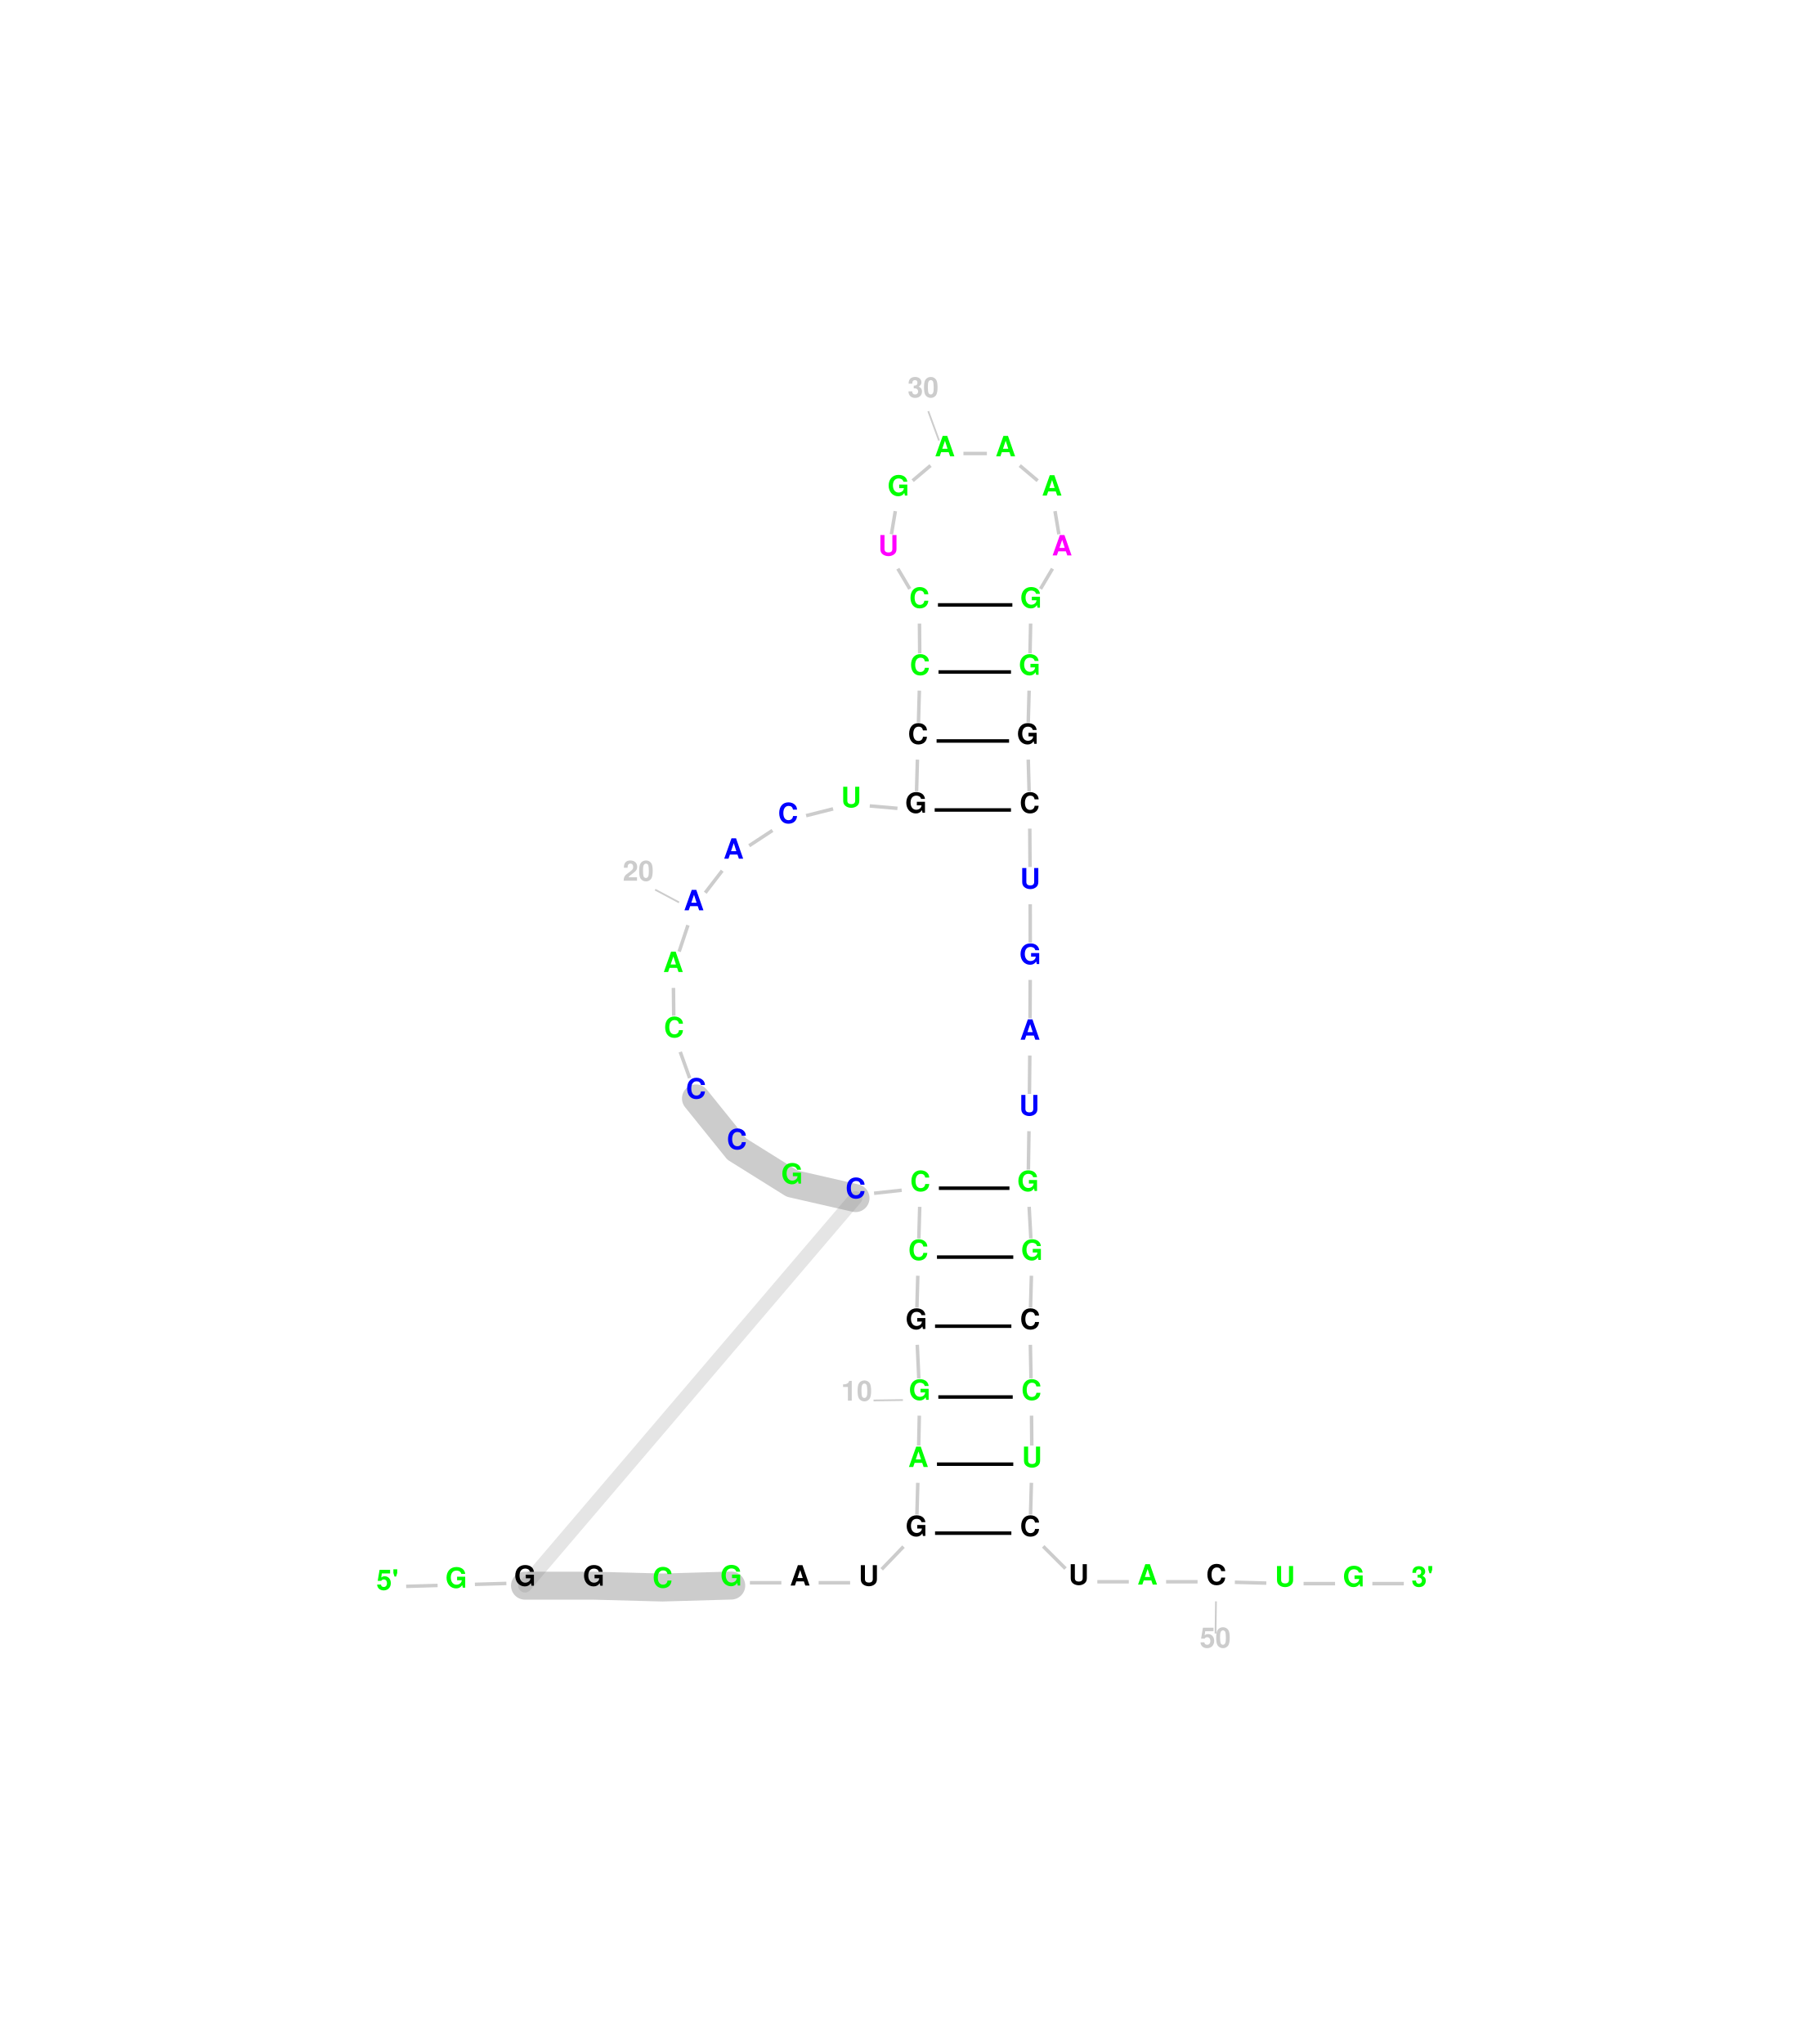
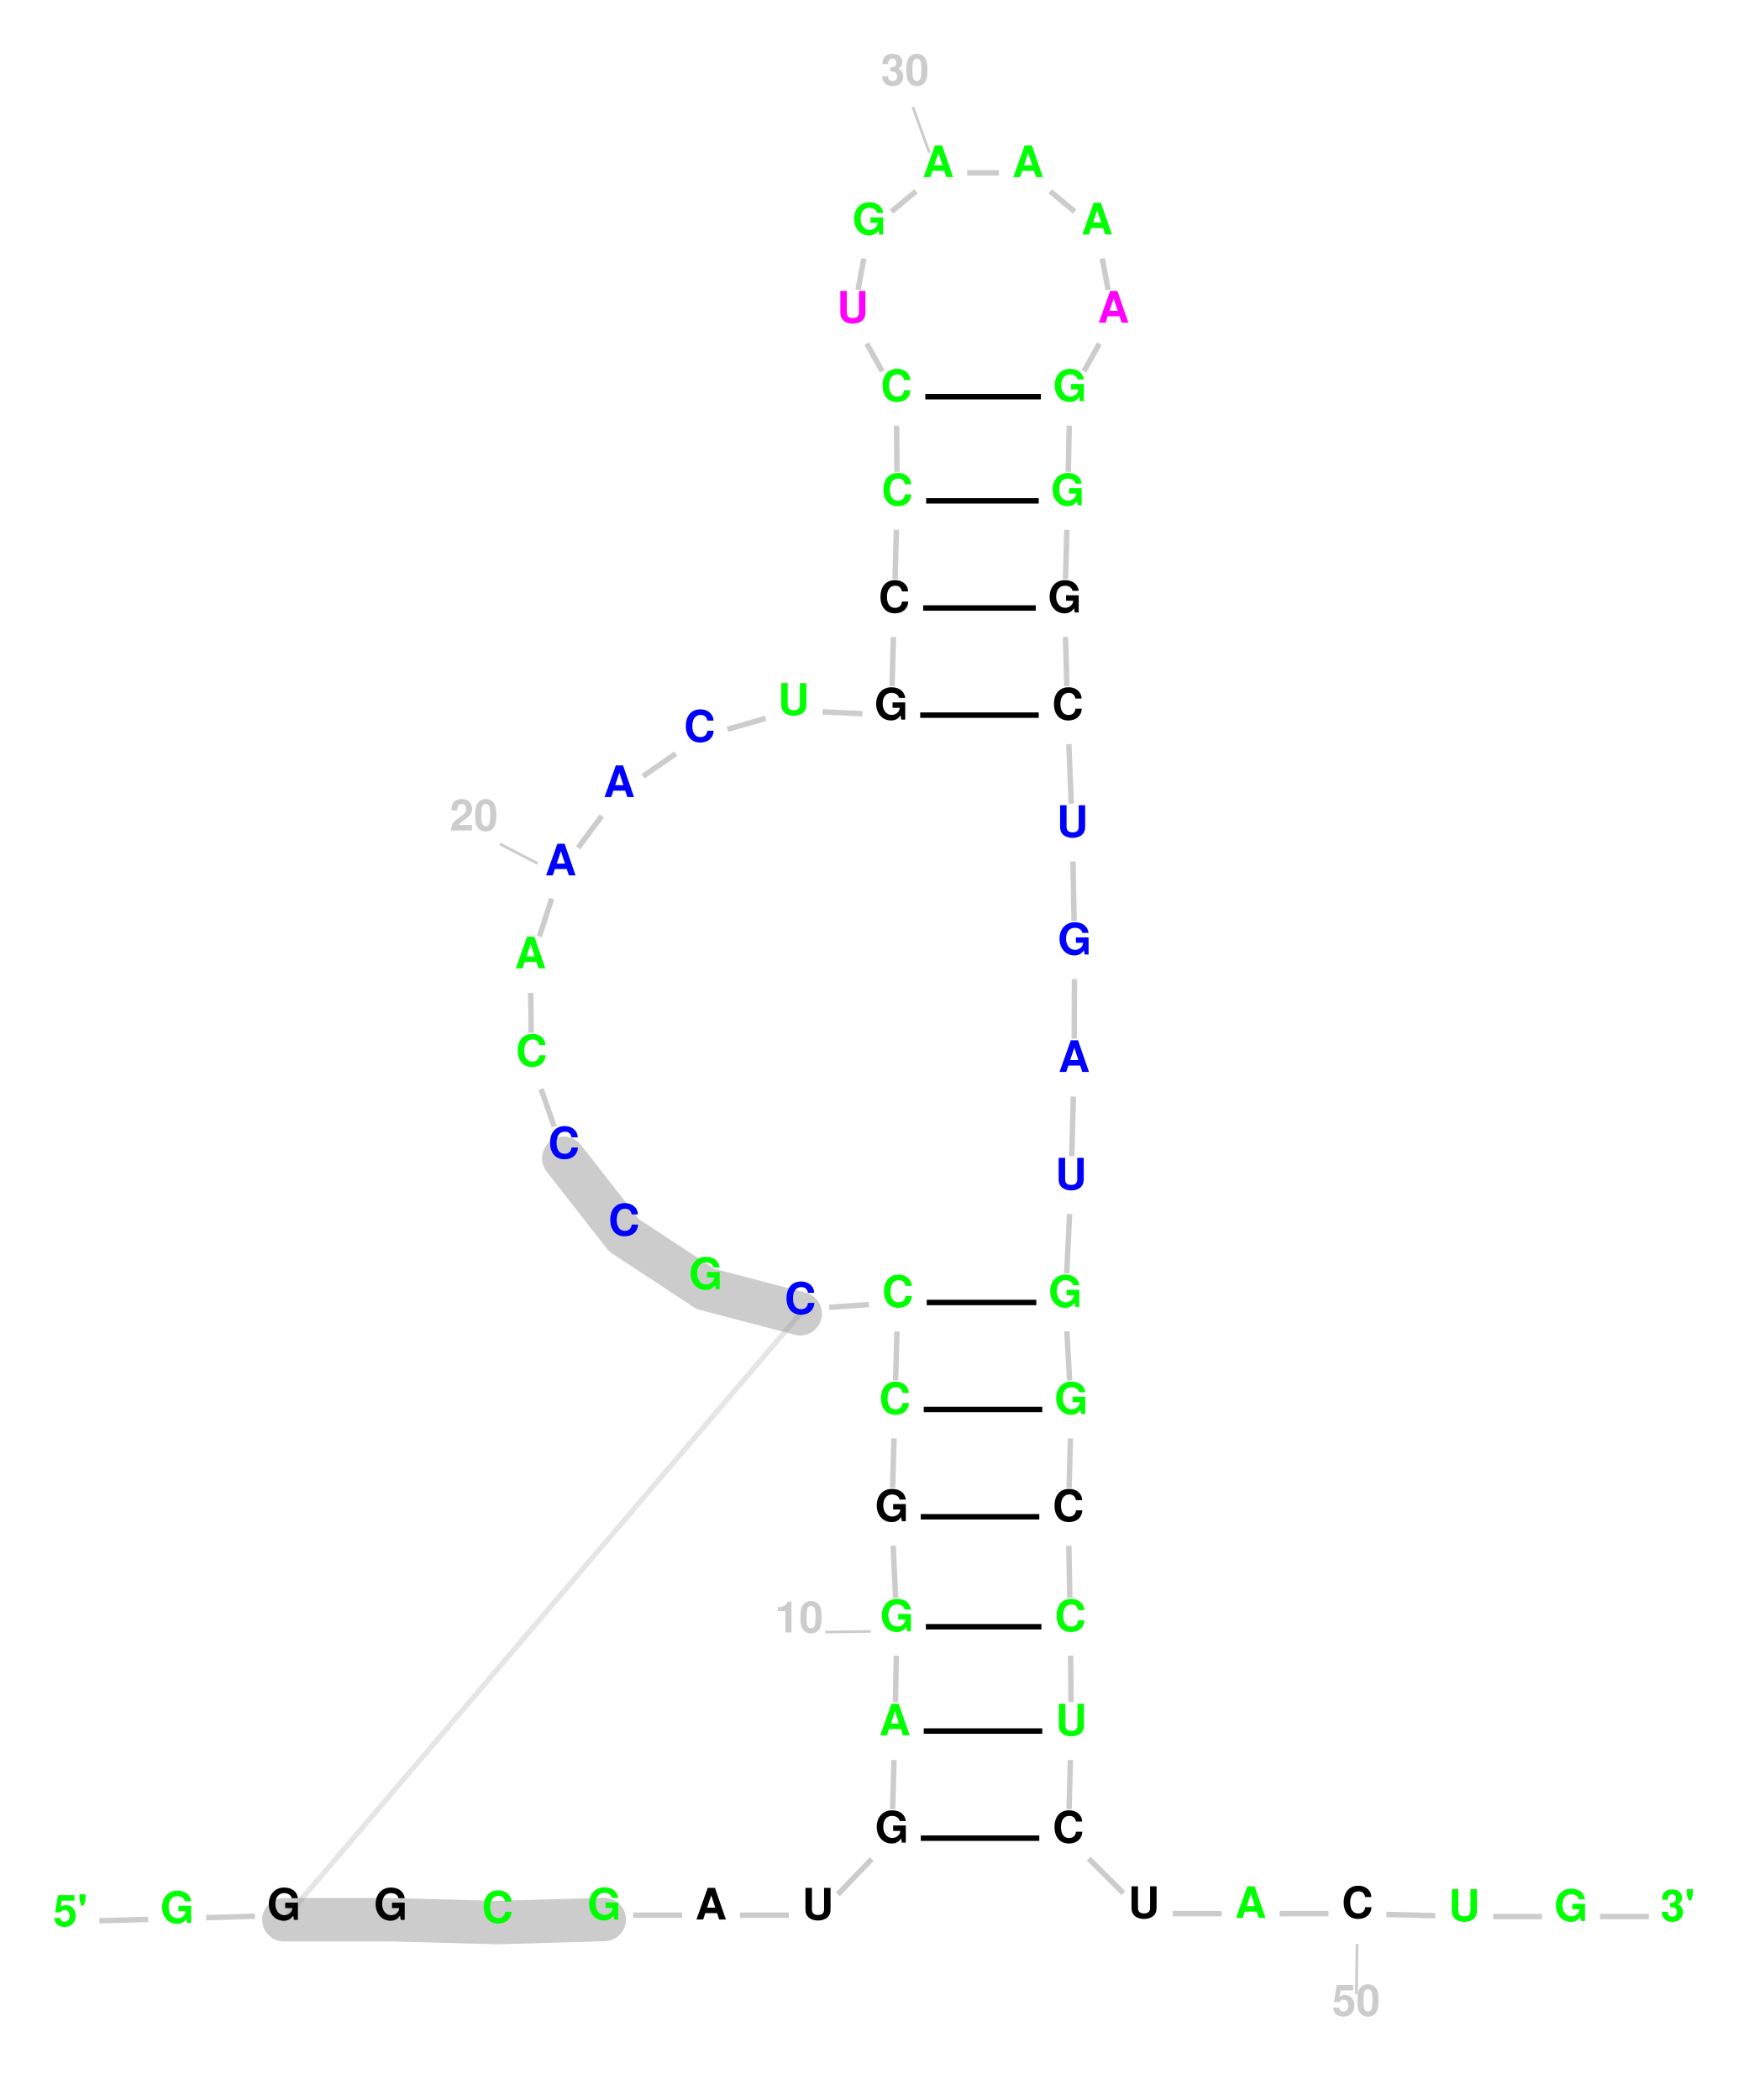
- <svg xmlns="http://www.w3.org/2000/svg" width="198.347" height="223.973">
+ <svg xmlns="http://www.w3.org/2000/svg" width="493.388" height="592.729">
  <g>
    <style type="text/css">


circle.red {stroke: rgb(255, 0, 255); fill: none; }
circle.green {stroke: rgb(0, 255, 0); fill: none; }
circle.blue {stroke: rgb(0, 0, 255); fill: none; }
circle.black {stroke: rgb(0, 0, 0); fill: none; }
circle.gray {stroke: rgb(204, 204, 204); fill: none; }
circle.brown {stroke: rgb(211.65, 104.55, 30.6); fill: none; }
- line.red {stroke: rgb(255, 0, 255); stroke-width: 0.383; }
- line.green {stroke: rgb(0, 255, 0); stroke-width: 0.383; }
- line.blue {stroke: rgb(0, 0, 255); stroke-width: 0.383; }
- line.black {stroke: rgb(0, 0, 0); stroke-width: 0.383; }
- line.gray {stroke: rgb(204, 204, 204); stroke-width: 0.383; }
- line.brown {stroke: rgb(211.65, 104.55, 30.6); stroke-width: 0.383; }
+ line.red {stroke: rgb(255, 0, 255); stroke-width: 1.533; }
+ line.green {stroke: rgb(0, 255, 0); stroke-width: 1.533; }
+ line.blue {stroke: rgb(0, 0, 255); stroke-width: 1.533; }
+ line.black {stroke: rgb(0, 0, 0); stroke-width: 1.533; }
+ line.gray {stroke: rgb(204, 204, 204); stroke-width: 1.533; }
+ line.brown {stroke: rgb(211.65, 104.55, 30.6); stroke-width: 1.533; }
line {stroke: rgb(0, 0, 0); }
- text.red {fill: rgb(255, 0, 255); font-size: 3.065px; font-weight: bold; font-family: Helvetica; }
- text.green {fill: rgb(0, 255, 0); font-size: 3.065px; font-weight: bold; font-family: Helvetica; }
- text.blue {fill: rgb(0, 0, 255); font-size: 3.065px; font-weight: bold; font-family: Helvetica; }
- text.black {fill: rgb(0, 0, 0); font-size: 3.065px; font-weight: bold; font-family: Helvetica; }
- text.gray {fill: rgb(204, 204, 204); font-size: 3.065px; font-weight: bold; font-family: Helvetica; }
- text.brown {fill: rgb(211.65, 104.55, 30.6); font-size: 3.065px; font-weight: bold; font-family: Helvetica; }
- text {fill: rgb(0, 0, 0); font-size: 3.065px; font-weight: bold; font-family: Helvetica; text-anchor: middle; alignment-baseline: middle; }
+ text.red {fill: rgb(255, 0, 255); font-size: 12.261px; font-weight: bold; font-family: Helvetica; }
+ text.green {fill: rgb(0, 255, 0); font-size: 12.261px; font-weight: bold; font-family: Helvetica; }
+ text.blue {fill: rgb(0, 0, 255); font-size: 12.261px; font-weight: bold; font-family: Helvetica; }
+ text.black {fill: rgb(0, 0, 0); font-size: 12.261px; font-weight: bold; font-family: Helvetica; }
+ text.gray {fill: rgb(204, 204, 204); font-size: 12.261px; font-weight: bold; font-family: Helvetica; }
+ text.brown {fill: rgb(211.65, 104.55, 30.6); font-size: 12.261px; font-weight: bold; font-family: Helvetica; }
+ text {fill: rgb(0, 0, 0); font-size: 12.261px; font-weight: bold; font-family: Helvetica; text-anchor: middle; alignment-baseline: middle; }

.pseudoknot_connection{stroke-linecap: round; stroke-opacity: 0.2; stroke-width: 1.5; }
- .pseudoknot_segment1{stroke-linecap: round; stroke-opacity: 0.4; stroke-width: 3.065; }
- .pseudoknot_segment2{stroke-linecap: round; stroke-opacity: 0.4; stroke-width: 3.065; }
- line.numbering-line{stroke: rgb(204, 204, 204); stroke-width: 0.192; }
+ .pseudoknot_segment1{stroke-linecap: round; stroke-opacity: 0.4; stroke-width: 12.261; }
+ .pseudoknot_segment2{stroke-linecap: round; stroke-opacity: 0.4; stroke-width: 12.261; }
+ line.numbering-line{stroke: rgb(204, 204, 204); stroke-width: 0.766; }
line.predicted{stroke: rgb(0, 0, 0); stroke-dasharray: 2; }
polyline{fill: none; stroke-linejoin: round; }
template{visibility: hidden; }
text.numbering-label{fill: rgb(204, 204, 204); }

</style>
  </g>
  <g>
-     <polyline points="57.532 173.753, 65.068 173.753, 72.601 173.953, 80.133 173.739" class="gray pseudoknot_segment1" stroke="gray" title="Pseudoknot 2:5--14:17(GGCG--CGCC)" id="pn-2-5-14-17" />
-   </g>
-   <g>
-     <polyline points="93.753 131.283, 86.797 129.694, 80.746 125.915, 76.267 120.361" class="gray pseudoknot_segment2" stroke="gray" title="Pseudoknot 2:5--14:17(GGCG--CGCC)" id="pn-2-5-14-17" />
-   </g>
-   <g>
-     <polyline points="57.532 173.753, 93.753 131.283" class="gray pseudoknot_connection" stroke="gray" title="Pseudoknot 2:5--14:17(GGCG--CGCC)" id="pn-2-5-14-17" />
-   </g>
-   <g>
-     <text x="42.468" y="174.193" class="green">5'</text>
-   </g>
-   <g>
-     <text x="50" y="173.973" class="green">G</text>
-   </g>
-   <g>
-     <text x="57.532" y="173.753" class="black">G</text>
-   </g>
-   <g>
-     <text x="65.068" y="173.753" class="black">G</text>
-   </g>
-   <g>
-     <text x="72.601" y="173.953" class="green">C</text>
-   </g>
-   <g>
-     <text x="80.133" y="173.739" class="green">G</text>
-   </g>
-   <g>
-     <text x="87.669" y="173.739" class="black">A</text>
-   </g>
-   <g>
-     <text x="95.204" y="173.739" class="black">U</text>
-   </g>
-   <g>
-     <text x="100.425" y="168.305" class="black">G</text>
-   </g>
-   <g>
-     <line x1="102.468" y1="167.998" x2="110.831" y2="167.998" class="black" />
-   </g>
-   <g>
-     <text x="100.635" y="160.745" class="green">A</text>
-   </g>
-   <g>
-     <line x1="102.678" y1="160.438" x2="111.041" y2="160.438" class="black" />
-   </g>
-   <g>
-     <text x="100.785" y="153.385" class="green">G</text>
-   </g>
-   <g>
-     <line x1="102.828" y1="153.078" x2="110.981" y2="153.078" class="black" />
-   </g>
-   <g>
-     <text x="93.888" y="153.481" class="numbering-label sequential">10</text>
-   </g>
-   <g>
-     <line x1="98.946" y1="153.41" x2="95.728" y2="153.455" class="numbering-line sequential" />
-   </g>
-   <g>
-     <text x="100.425" y="145.625" class="black">G</text>
-   </g>
-   <g>
-     <line x1="102.468" y1="145.318" x2="110.831" y2="145.318" class="black" />
-   </g>
-   <g>
-     <text x="100.635" y="138.055" class="green">C</text>
-   </g>
-   <g>
-     <line x1="102.678" y1="137.748" x2="111.041" y2="137.748" class="black" />
-   </g>
-   <g>
-     <text x="100.845" y="130.505" class="green">C</text>
-   </g>
-   <g>
-     <line x1="102.888" y1="130.198" x2="110.621" y2="130.198" class="black" />
-   </g>
-   <g>
-     <text x="93.753" y="131.283" class="blue">C</text>
-   </g>
-   <g>
-     <text x="86.797" y="129.694" class="green">G</text>
-   </g>
-   <g>
-     <text x="80.746" y="125.915" class="blue">C</text>
-   </g>
-   <g>
-     <text x="76.267" y="120.361" class="blue">C</text>
-   </g>
-   <g>
-     <text x="73.855" y="113.647" class="green">C</text>
-   </g>
-   <g>
-     <text x="73.776" y="106.513" class="green">A</text>
-   </g>
-   <g>
-     <text x="76.038" y="99.747" class="blue">A</text>
-   </g>
-   <g>
-     <text x="69.952" y="96.504" class="numbering-label sequential">20</text>
-   </g>
-   <g>
-     <line x1="74.415" y1="98.882" x2="71.791" y2="97.484" class="numbering-line sequential" />
-   </g>
-   <g>
-     <text x="80.393" y="94.095" class="blue">A</text>
-   </g>
-   <g>
-     <text x="86.358" y="90.182" class="blue">C</text>
-   </g>
-   <g>
-     <text x="93.276" y="88.44" class="green">U</text>
-   </g>
-   <g>
-     <text x="100.384" y="89.06" class="black">G</text>
-   </g>
-   <g>
-     <line x1="102.427" y1="88.753" x2="110.79" y2="88.753" class="black" />
-   </g>
-   <g>
-     <text x="100.594" y="81.5" class="black">C</text>
-   </g>
-   <g>
-     <line x1="102.637" y1="81.193" x2="110.58" y2="81.193" class="black" />
-   </g>
-   <g>
-     <text x="100.804" y="73.94" class="green">C</text>
-   </g>
-   <g>
-     <line x1="102.847" y1="73.633" x2="110.79" y2="73.633" class="black" />
-   </g>
-   <g>
-     <text x="100.744" y="66.59" class="green">C</text>
-   </g>
-   <g>
-     <line x1="102.787" y1="66.283" x2="110.94" y2="66.283" class="black" />
-   </g>
-   <g>
-     <text x="97.348" y="60.864" class="red">U</text>
-   </g>
-   <g>
-     <text x="98.452" y="54.299" class="green">G</text>
-   </g>
-   <g>
-     <text x="103.535" y="50" class="green">A</text>
-   </g>
-   <g>
-     <text x="101.164" y="43.524" class="numbering-label sequential">30</text>
-   </g>
-   <g>
-     <line x1="102.903" y1="48.273" x2="101.725" y2="45.056" class="numbering-line sequential" />
-   </g>
-   <g>
-     <text x="110.193" y="50" class="green">A</text>
-   </g>
-   <g>
-     <text x="115.275" y="54.299" class="green">A</text>
-   </g>
-   <g>
-     <text x="116.38" y="60.864" class="red">A</text>
-   </g>
-   <g>
-     <text x="112.984" y="66.59" class="green">G</text>
-   </g>
-   <g>
-     <text x="112.834" y="73.94" class="green">G</text>
-   </g>
-   <g>
-     <text x="112.624" y="81.5" class="black">G</text>
-   </g>
-   <g>
-     <text x="112.834" y="89.06" class="black">C</text>
-   </g>
-   <g>
-     <text x="112.893" y="97.349" class="blue">U</text>
-   </g>
-   <g>
-     <text x="112.905" y="105.638" class="blue">G</text>
-   </g>
-   <g>
-     <text x="112.871" y="113.927" class="blue">A</text>
-   </g>
-   <g>
-     <text x="112.791" y="122.216" class="blue">U</text>
-   </g>
-   <g>
-     <text x="112.665" y="130.505" class="green">G</text>
-   </g>
-   <g>
-     <text x="113.085" y="138.055" class="green">G</text>
-   </g>
-   <g>
-     <text x="112.875" y="145.625" class="black">C</text>
-   </g>
-   <g>
-     <text x="113.025" y="153.385" class="green">C</text>
-   </g>
-   <g>
-     <text x="113.085" y="160.745" class="green">U</text>
-   </g>
-   <g>
-     <text x="112.875" y="168.305" class="black">C</text>
-   </g>
-   <g>
-     <text x="118.208" y="173.628" class="black">U</text>
-   </g>
-   <g>
-     <text x="125.743" y="173.628" class="green">A</text>
-   </g>
-   <g>
-     <text x="133.279" y="173.628" class="black">C</text>
-   </g>
-   <g>
-     <text x="133.185" y="180.524" class="numbering-label sequential">50</text>
-   </g>
-   <g>
-     <line x1="133.254" y1="175.467" x2="133.206" y2="178.992" class="numbering-line sequential" />
-   </g>
-   <g>
-     <text x="140.812" y="173.833" class="green">U</text>
-   </g>
-   <g>
-     <text x="148.347" y="173.833" class="green">G</text>
-   </g>
-   <g>
-     <text x="155.883" y="173.833" class="green">3'</text>
-   </g>
-   <g>
-     <line x1="44.51" y1="173.827" x2="47.957" y2="173.726" class="gray" />
-   </g>
-   <g>
-     <line x1="52.043" y1="173.607" x2="55.49" y2="173.506" class="gray" />
-   </g>
-   <g>
-     <line x1="59.576" y1="173.447" x2="63.024" y2="173.447" class="gray" />
-   </g>
-   <g>
-     <line x1="67.111" y1="173.501" x2="70.558" y2="173.592" class="gray" />
-   </g>
-   <g>
-     <line x1="74.643" y1="173.588" x2="78.09" y2="173.49" class="gray" />
-   </g>
-   <g>
-     <line x1="82.177" y1="173.432" x2="85.625" y2="173.432" class="gray" />
-   </g>
-   <g>
-     <line x1="89.712" y1="173.432" x2="93.161" y2="173.432" class="gray" />
-   </g>
-   <g>
-     <line x1="96.62" y1="171.959" x2="99.009" y2="169.472" class="gray" />
-   </g>
-   <g>
-     <line x1="100.481" y1="165.956" x2="100.578" y2="162.481" class="gray" />
-   </g>
-   <g>
-     <line x1="100.676" y1="158.395" x2="100.743" y2="155.121" class="gray" />
-   </g>
-   <g>
-     <line x1="100.69" y1="151.037" x2="100.519" y2="147.36" class="gray" />
-   </g>
-   <g>
-     <line x1="100.481" y1="143.276" x2="100.578" y2="139.791" class="gray" />
-   </g>
-   <g>
-     <line x1="100.691" y1="135.706" x2="100.788" y2="132.241" class="gray" />
-   </g>
-   <g>
-     <line x1="98.813" y1="130.421" x2="95.784" y2="130.753" class="gray" />
-   </g>
-   <g>
-     <line x1="91.76" y1="130.521" x2="88.79" y2="129.843" class="gray" />
-   </g>
-   <g>
-     <line x1="85.064" y1="128.305" x2="82.48" y2="126.691" class="gray" />
-   </g>
-   <g>
-     <line x1="79.463" y1="124.018" x2="77.55" y2="121.646" class="gray" />
-   </g>
-   <g>
-     <line x1="75.577" y1="118.132" x2="74.546" y2="115.264" class="gray" />
-   </g>
-   <g>
-     <line x1="73.833" y1="111.297" x2="73.799" y2="108.25" class="gray" />
-   </g>
-   <g>
-     <line x1="74.424" y1="104.269" x2="75.39" y2="101.378" class="gray" />
-   </g>
-   <g>
-     <line x1="77.286" y1="97.822" x2="79.145" y2="95.408" class="gray" />
-   </g>
-   <g>
-     <line x1="82.101" y1="92.668" x2="84.65" y2="90.997" class="gray" />
-   </g>
-   <g>
-     <line x1="88.34" y1="89.377" x2="91.295" y2="88.632" class="gray" />
-   </g>
-   <g>
-     <line x1="95.312" y1="88.311" x2="98.348" y2="88.576" class="gray" />
-   </g>
-   <g>
-     <line x1="100.441" y1="86.711" x2="100.537" y2="83.236" class="gray" />
-   </g>
-   <g>
-     <line x1="100.651" y1="79.151" x2="100.747" y2="75.676" class="gray" />
-   </g>
-   <g>
-     <line x1="100.787" y1="71.59" x2="100.761" y2="68.327" class="gray" />
-   </g>
-   <g>
-     <line x1="99.701" y1="64.526" x2="98.39" y2="62.315" class="gray" />
-   </g>
-   <g>
-     <line x1="97.687" y1="58.542" x2="98.113" y2="56.008" class="gray" />
-   </g>
-   <g>
-     <line x1="100.013" y1="52.673" x2="101.975" y2="51.013" class="gray" />
-   </g>
-   <g>
-     <line x1="105.579" y1="49.694" x2="108.149" y2="49.694" class="gray" />
-   </g>
-   <g>
-     <line x1="111.753" y1="51.013" x2="113.715" y2="52.673" class="gray" />
-   </g>
-   <g>
-     <line x1="115.614" y1="56.008" x2="116.041" y2="58.542" class="gray" />
-   </g>
-   <g>
-     <line x1="115.338" y1="62.315" x2="114.026" y2="64.526" class="gray" />
-   </g>
-   <g>
-     <line x1="112.942" y1="68.326" x2="112.876" y2="71.59" class="gray" />
-   </g>
-   <g>
-     <line x1="112.777" y1="75.676" x2="112.681" y2="79.151" class="gray" />
-   </g>
-   <g>
-     <line x1="112.681" y1="83.236" x2="112.777" y2="86.711" class="gray" />
-   </g>
-   <g>
-     <line x1="112.848" y1="90.797" x2="112.878" y2="94.999" class="gray" />
-   </g>
-   <g>
-     <line x1="112.896" y1="99.086" x2="112.902" y2="103.288" class="gray" />
-   </g>
-   <g>
-     <line x1="112.897" y1="107.375" x2="112.879" y2="111.577" class="gray" />
-   </g>
-   <g>
-     <line x1="112.851" y1="115.664" x2="112.811" y2="119.866" class="gray" />
-   </g>
-   <g>
-     <line x1="112.76" y1="123.953" x2="112.696" y2="128.155" class="gray" />
-   </g>
-   <g>
-     <line x1="112.778" y1="132.239" x2="112.971" y2="135.708" class="gray" />
-   </g>
-   <g>
-     <line x1="113.028" y1="139.791" x2="112.931" y2="143.276" class="gray" />
-   </g>
-   <g>
-     <line x1="112.914" y1="147.361" x2="112.985" y2="151.035" class="gray" />
-   </g>
-   <g>
-     <line x1="113.041" y1="155.122" x2="113.068" y2="158.395" class="gray" />
-   </g>
-   <g>
-     <line x1="113.028" y1="162.481" x2="112.931" y2="165.956" class="gray" />
-   </g>
-   <g>
-     <line x1="114.321" y1="169.442" x2="116.762" y2="171.878" class="gray" />
-   </g>
-   <g>
-     <line x1="120.251" y1="173.322" x2="123.7" y2="173.322" class="gray" />
-   </g>
-   <g>
-     <line x1="127.787" y1="173.322" x2="131.235" y2="173.322" class="gray" />
-   </g>
-   <g>
-     <line x1="135.322" y1="173.377" x2="138.769" y2="173.471" class="gray" />
-   </g>
-   <g>
-     <line x1="142.855" y1="173.527" x2="146.304" y2="173.527" class="gray" />
-   </g>
-   <g>
-     <line x1="150.391" y1="173.527" x2="153.839" y2="173.527" class="gray" />
+     <polyline points="80.129 541.849, 110.271 541.849, 140.402 542.647, 170.532 541.792" class="gray pseudoknot_segment1" stroke="gray" title="Pseudoknot 2:5--14:17(GGCG--CGCC)" id="pn-2-5-14-17" />
+   </g>
+   <g>
+     <polyline points="225.859 370.8, 199.167 363.828, 176.115 348.673, 159.13 326.933" class="gray pseudoknot_segment2" stroke="gray" title="Pseudoknot 2:5--14:17(GGCG--CGCC)" id="pn-2-5-14-17" />
+   </g>
+   <g>
+     <polyline points="80.129 541.849, 225.859 370.8" class="gray pseudoknot_connection" stroke="gray" title="Pseudoknot 2:5--14:17(GGCG--CGCC)" id="pn-2-5-14-17" />
+   </g>
+   <g>
+     <text x="19.871" y="543.609" class="green">5'</text>
+   </g>
+   <g>
+     <text x="50" y="542.729" class="green">G</text>
+   </g>
+   <g>
+     <text x="80.129" y="541.849" class="black">G</text>
+   </g>
+   <g>
+     <text x="110.271" y="541.849" class="black">G</text>
+   </g>
+   <g>
+     <text x="140.402" y="542.647" class="green">C</text>
+   </g>
+   <g>
+     <text x="170.532" y="541.792" class="green">G</text>
+   </g>
+   <g>
+     <text x="200.674" y="541.792" class="black">A</text>
+   </g>
+   <g>
+     <text x="230.816" y="541.792" class="black">U</text>
+   </g>
+   <g>
+     <text x="251.698" y="520.056" class="black">G</text>
+   </g>
+   <g>
+     <line x1="259.872" y1="518.829" x2="293.324" y2="518.829" class="black" />
+   </g>
+   <g>
+     <text x="252.538" y="489.816" class="green">A</text>
+   </g>
+   <g>
+     <line x1="260.712" y1="488.589" x2="294.164" y2="488.589" class="black" />
+   </g>
+   <g>
+     <text x="253.138" y="460.376" class="green">G</text>
+   </g>
+   <g>
+     <line x1="261.312" y1="459.149" x2="293.924" y2="459.149" class="black" />
+   </g>
+   <g>
+     <text x="225.554" y="460.759" class="numbering-label sequential">10</text>
+   </g>
+   <g>
+     <line x1="245.782" y1="460.478" x2="232.91" y2="460.656" class="numbering-line sequential" />
+   </g>
+   <g>
+     <text x="251.698" y="429.336" class="black">G</text>
+   </g>
+   <g>
+     <line x1="259.872" y1="428.109" x2="293.324" y2="428.109" class="black" />
+   </g>
+   <g>
+     <text x="252.538" y="399.056" class="green">C</text>
+   </g>
+   <g>
+     <line x1="260.712" y1="397.829" x2="294.164" y2="397.829" class="black" />
+   </g>
+   <g>
+     <text x="253.378" y="368.856" class="green">C</text>
+   </g>
+   <g>
+     <line x1="261.552" y1="367.629" x2="292.484" y2="367.629" class="black" />
+   </g>
+   <g>
+     <text x="225.859" y="370.8" class="blue">C</text>
+   </g>
+   <g>
+     <text x="199.167" y="363.828" class="green">G</text>
+   </g>
+   <g>
+     <text x="176.115" y="348.673" class="blue">C</text>
+   </g>
+   <g>
+     <text x="159.13" y="326.933" class="blue">C</text>
+   </g>
+   <g>
+     <text x="150.004" y="300.899" class="green">C</text>
+   </g>
+   <g>
+     <text x="149.698" y="273.313" class="green">A</text>
+   </g>
+   <g>
+     <text x="158.243" y="247.082" class="blue">A</text>
+   </g>
+   <g>
+     <text x="133.747" y="234.393" class="numbering-label sequential">20</text>
+   </g>
+   <g>
+     <line x1="151.711" y1="243.699" x2="141.104" y2="238.204" class="numbering-line sequential" />
+   </g>
+   <g>
+     <text x="174.74" y="224.97" class="blue">A</text>
+   </g>
+   <g>
+     <text x="197.45" y="209.307" class="blue">C</text>
+   </g>
+   <g>
+     <text x="223.98" y="201.743" class="green">U</text>
+   </g>
+   <g>
+     <text x="251.536" y="203.076" class="black">G</text>
+   </g>
+   <g>
+     <line x1="259.71" y1="201.85" x2="293.162" y2="201.85" class="black" />
+   </g>
+   <g>
+     <text x="252.376" y="172.836" class="black">C</text>
+   </g>
+   <g>
+     <line x1="260.55" y1="171.61" x2="292.322" y2="171.61" class="black" />
+   </g>
+   <g>
+     <text x="253.216" y="142.596" class="green">C</text>
+   </g>
+   <g>
+     <line x1="261.39" y1="141.37" x2="293.162" y2="141.37" class="black" />
+   </g>
+   <g>
+     <text x="252.976" y="113.196" class="green">C</text>
+   </g>
+   <g>
+     <line x1="261.15" y1="111.97" x2="293.762" y2="111.97" class="black" />
+   </g>
+   <g>
+     <text x="240.655" y="91.07" class="red">U</text>
+   </g>
+   <g>
+     <text x="245.31" y="66.178" class="green">G</text>
+   </g>
+   <g>
+     <text x="264.793" y="50" class="green">A</text>
+   </g>
+   <g>
+     <text x="255.425" y="24.052" class="numbering-label sequential">30</text>
+   </g>
+   <g>
+     <line x1="262.295" y1="43.081" x2="257.638" y2="30.183" class="numbering-line sequential" />
+   </g>
+   <g>
+     <text x="290.118" y="50" class="green">A</text>
+   </g>
+   <g>
+     <text x="309.601" y="66.178" class="green">A</text>
+   </g>
+   <g>
+     <text x="314.256" y="91.07" class="red">A</text>
+   </g>
+   <g>
+     <text x="301.936" y="113.196" class="green">G</text>
+   </g>
+   <g>
+     <text x="301.336" y="142.596" class="green">G</text>
+   </g>
+   <g>
+     <text x="300.496" y="172.836" class="black">G</text>
+   </g>
+   <g>
+     <text x="301.336" y="203.076" class="black">C</text>
+   </g>
+   <g>
+     <text x="302.679" y="236.221" class="blue">U</text>
+   </g>
+   <g>
+     <text x="303.284" y="269.388" class="blue">G</text>
+   </g>
+   <g>
+     <text x="303.148" y="302.561" class="blue">A</text>
+   </g>
+   <g>
+     <text x="302.273" y="335.722" class="blue">U</text>
+   </g>
+   <g>
+     <text x="300.658" y="368.856" class="green">G</text>
+   </g>
+   <g>
+     <text x="302.338" y="399.056" class="green">G</text>
+   </g>
+   <g>
+     <text x="301.498" y="429.336" class="black">C</text>
+   </g>
+   <g>
+     <text x="302.098" y="460.376" class="green">C</text>
+   </g>
+   <g>
+     <text x="302.338" y="489.816" class="green">U</text>
+   </g>
+   <g>
+     <text x="301.498" y="520.056" class="black">C</text>
+   </g>
+   <g>
+     <text x="322.832" y="541.349" class="black">U</text>
+   </g>
+   <g>
+     <text x="352.974" y="541.349" class="green">A</text>
+   </g>
+   <g>
+     <text x="383.116" y="541.349" class="black">C</text>
+   </g>
+   <g>
+     <text x="382.74" y="568.934" class="numbering-label sequential">50</text>
+   </g>
+   <g>
+     <line x1="383.015" y1="548.705" x2="382.824" y2="562.803" class="numbering-line sequential" />
+   </g>
+   <g>
+     <text x="413.246" y="542.17" class="green">U</text>
+   </g>
+   <g>
+     <text x="443.388" y="542.17" class="green">G</text>
+   </g>
+   <g>
+     <text x="473.53" y="542.17" class="green">3'</text>
+   </g>
+   <g>
+     <line x1="28.041" y1="542.145" x2="41.83" y2="541.742" class="gray" />
+   </g>
+   <g>
+     <line x1="58.17" y1="541.265" x2="71.959" y2="540.862" class="gray" />
+   </g>
+   <g>
+     <line x1="88.303" y1="540.623" x2="102.097" y2="540.623" class="gray" />
+   </g>
+   <g>
+     <line x1="118.442" y1="540.84" x2="132.231" y2="541.205" class="gray" />
+   </g>
+   <g>
+     <line x1="148.573" y1="541.189" x2="162.362" y2="540.798" class="gray" />
+   </g>
+   <g>
+     <line x1="178.706" y1="540.566" x2="192.5" y2="540.566" class="gray" />
+   </g>
+   <g>
+     <line x1="208.848" y1="540.566" x2="222.642" y2="540.566" class="gray" />
+   </g>
+   <g>
+     <line x1="236.479" y1="534.672" x2="246.035" y2="524.724" class="gray" />
+   </g>
+   <g>
+     <line x1="251.925" y1="510.659" x2="252.311" y2="496.76" class="gray" />
+   </g>
+   <g>
+     <line x1="252.705" y1="480.417" x2="252.972" y2="467.322" class="gray" />
+   </g>
+   <g>
+     <line x1="252.759" y1="450.984" x2="252.077" y2="436.275" class="gray" />
+   </g>
+   <g>
+     <line x1="251.925" y1="419.939" x2="252.312" y2="406" class="gray" />
+   </g>
+   <g>
+     <line x1="252.765" y1="389.659" x2="253.151" y2="375.8" class="gray" />
+   </g>
+   <g>
+     <line x1="245.224" y1="368.206" x2="234.013" y2="368.998" class="gray" />
+   </g>
+   <g>
+     <line x1="217.951" y1="367.508" x2="207.076" y2="364.667" class="gray" />
+   </g>
+   <g>
+     <line x1="192.337" y1="358.111" x2="182.945" y2="351.937" class="gray" />
+   </g>
+   <g>
+     <line x1="171.082" y1="341.006" x2="164.163" y2="332.149" class="gray" />
+   </g>
+   <g>
+     <line x1="156.426" y1="317.994" x2="152.708" y2="307.387" class="gray" />
+   </g>
+   <g>
+     <line x1="149.913" y1="291.499" x2="149.789" y2="280.26" class="gray" />
+   </g>
+   <g>
+     <line x1="152.23" y1="264.315" x2="155.711" y2="253.628" class="gray" />
+   </g>
+   <g>
+     <line x1="163.131" y1="239.305" x2="169.852" y2="230.296" class="gray" />
+   </g>
+   <g>
+     <line x1="181.469" y1="219.103" x2="190.721" y2="212.722" class="gray" />
+   </g>
+   <g>
+     <line x1="205.31" y1="205.84" x2="216.119" y2="202.758" class="gray" />
+   </g>
+   <g>
+     <line x1="232.145" y1="200.912" x2="243.371" y2="201.455" class="gray" />
+   </g>
+   <g>
+     <line x1="251.763" y1="193.679" x2="252.149" y2="179.78" class="gray" />
+   </g>
+   <g>
+     <line x1="252.603" y1="163.439" x2="252.989" y2="149.54" class="gray" />
+   </g>
+   <g>
+     <line x1="253.149" y1="133.196" x2="253.042" y2="120.143" class="gray" />
+   </g>
+   <g>
+     <line x1="248.999" y1="104.828" x2="244.632" y2="96.986" class="gray" />
+   </g>
+   <g>
+     <line x1="242.157" y1="81.81" x2="243.807" y2="72.986" class="gray" />
+   </g>
+   <g>
+     <line x1="251.599" y1="59.73" x2="258.505" y2="53.996" class="gray" />
+   </g>
+   <g>
+     <line x1="272.967" y1="48.774" x2="281.944" y2="48.774" class="gray" />
+   </g>
+   <g>
+     <line x1="296.406" y1="53.996" x2="303.313" y2="59.73" class="gray" />
+   </g>
+   <g>
+     <line x1="311.104" y1="72.986" x2="312.754" y2="81.81" class="gray" />
+   </g>
+   <g>
+     <line x1="310.279" y1="96.986" x2="305.912" y2="104.828" class="gray" />
+   </g>
+   <g>
+     <line x1="301.769" y1="120.142" x2="301.502" y2="133.197" class="gray" />
+   </g>
+   <g>
+     <line x1="301.109" y1="149.54" x2="300.723" y2="163.439" class="gray" />
+   </g>
+   <g>
+     <line x1="300.723" y1="179.78" x2="301.109" y2="193.679" class="gray" />
+   </g>
+   <g>
+     <line x1="301.667" y1="210.017" x2="302.348" y2="226.828" class="gray" />
+   </g>
+   <g>
+     <line x1="302.828" y1="243.168" x2="303.135" y2="259.99" class="gray" />
+   </g>
+   <g>
+     <line x1="303.25" y1="276.336" x2="303.182" y2="293.161" class="gray" />
+   </g>
+   <g>
+     <line x1="302.933" y1="309.506" x2="302.489" y2="326.325" class="gray" />
+   </g>
+   <g>
+     <line x1="301.875" y1="342.66" x2="301.056" y2="359.465" class="gray" />
+   </g>
+   <g>
+     <line x1="301.112" y1="375.791" x2="301.884" y2="389.668" class="gray" />
+   </g>
+   <g>
+     <line x1="302.112" y1="406" x2="301.725" y2="419.939" class="gray" />
+   </g>
+   <g>
+     <line x1="301.656" y1="436.282" x2="301.94" y2="450.977" class="gray" />
+   </g>
+   <g>
+     <line x1="302.165" y1="467.323" x2="302.272" y2="480.416" class="gray" />
+   </g>
+   <g>
+     <line x1="302.111" y1="496.76" x2="301.725" y2="510.659" class="gray" />
+   </g>
+   <g>
+     <line x1="307.283" y1="524.604" x2="317.046" y2="534.349" class="gray" />
+   </g>
+   <g>
+     <line x1="331.006" y1="540.123" x2="344.8" y2="540.123" class="gray" />
+   </g>
+   <g>
+     <line x1="361.148" y1="540.123" x2="374.942" y2="540.123" class="gray" />
+   </g>
+   <g>
+     <line x1="391.287" y1="540.346" x2="405.075" y2="540.721" class="gray" />
+   </g>
+   <g>
+     <line x1="421.42" y1="540.944" x2="435.214" y2="540.944" class="gray" />
+   </g>
+   <g>
+     <line x1="451.562" y1="540.944" x2="465.356" y2="540.944" class="gray" />
  </g>
</svg>
